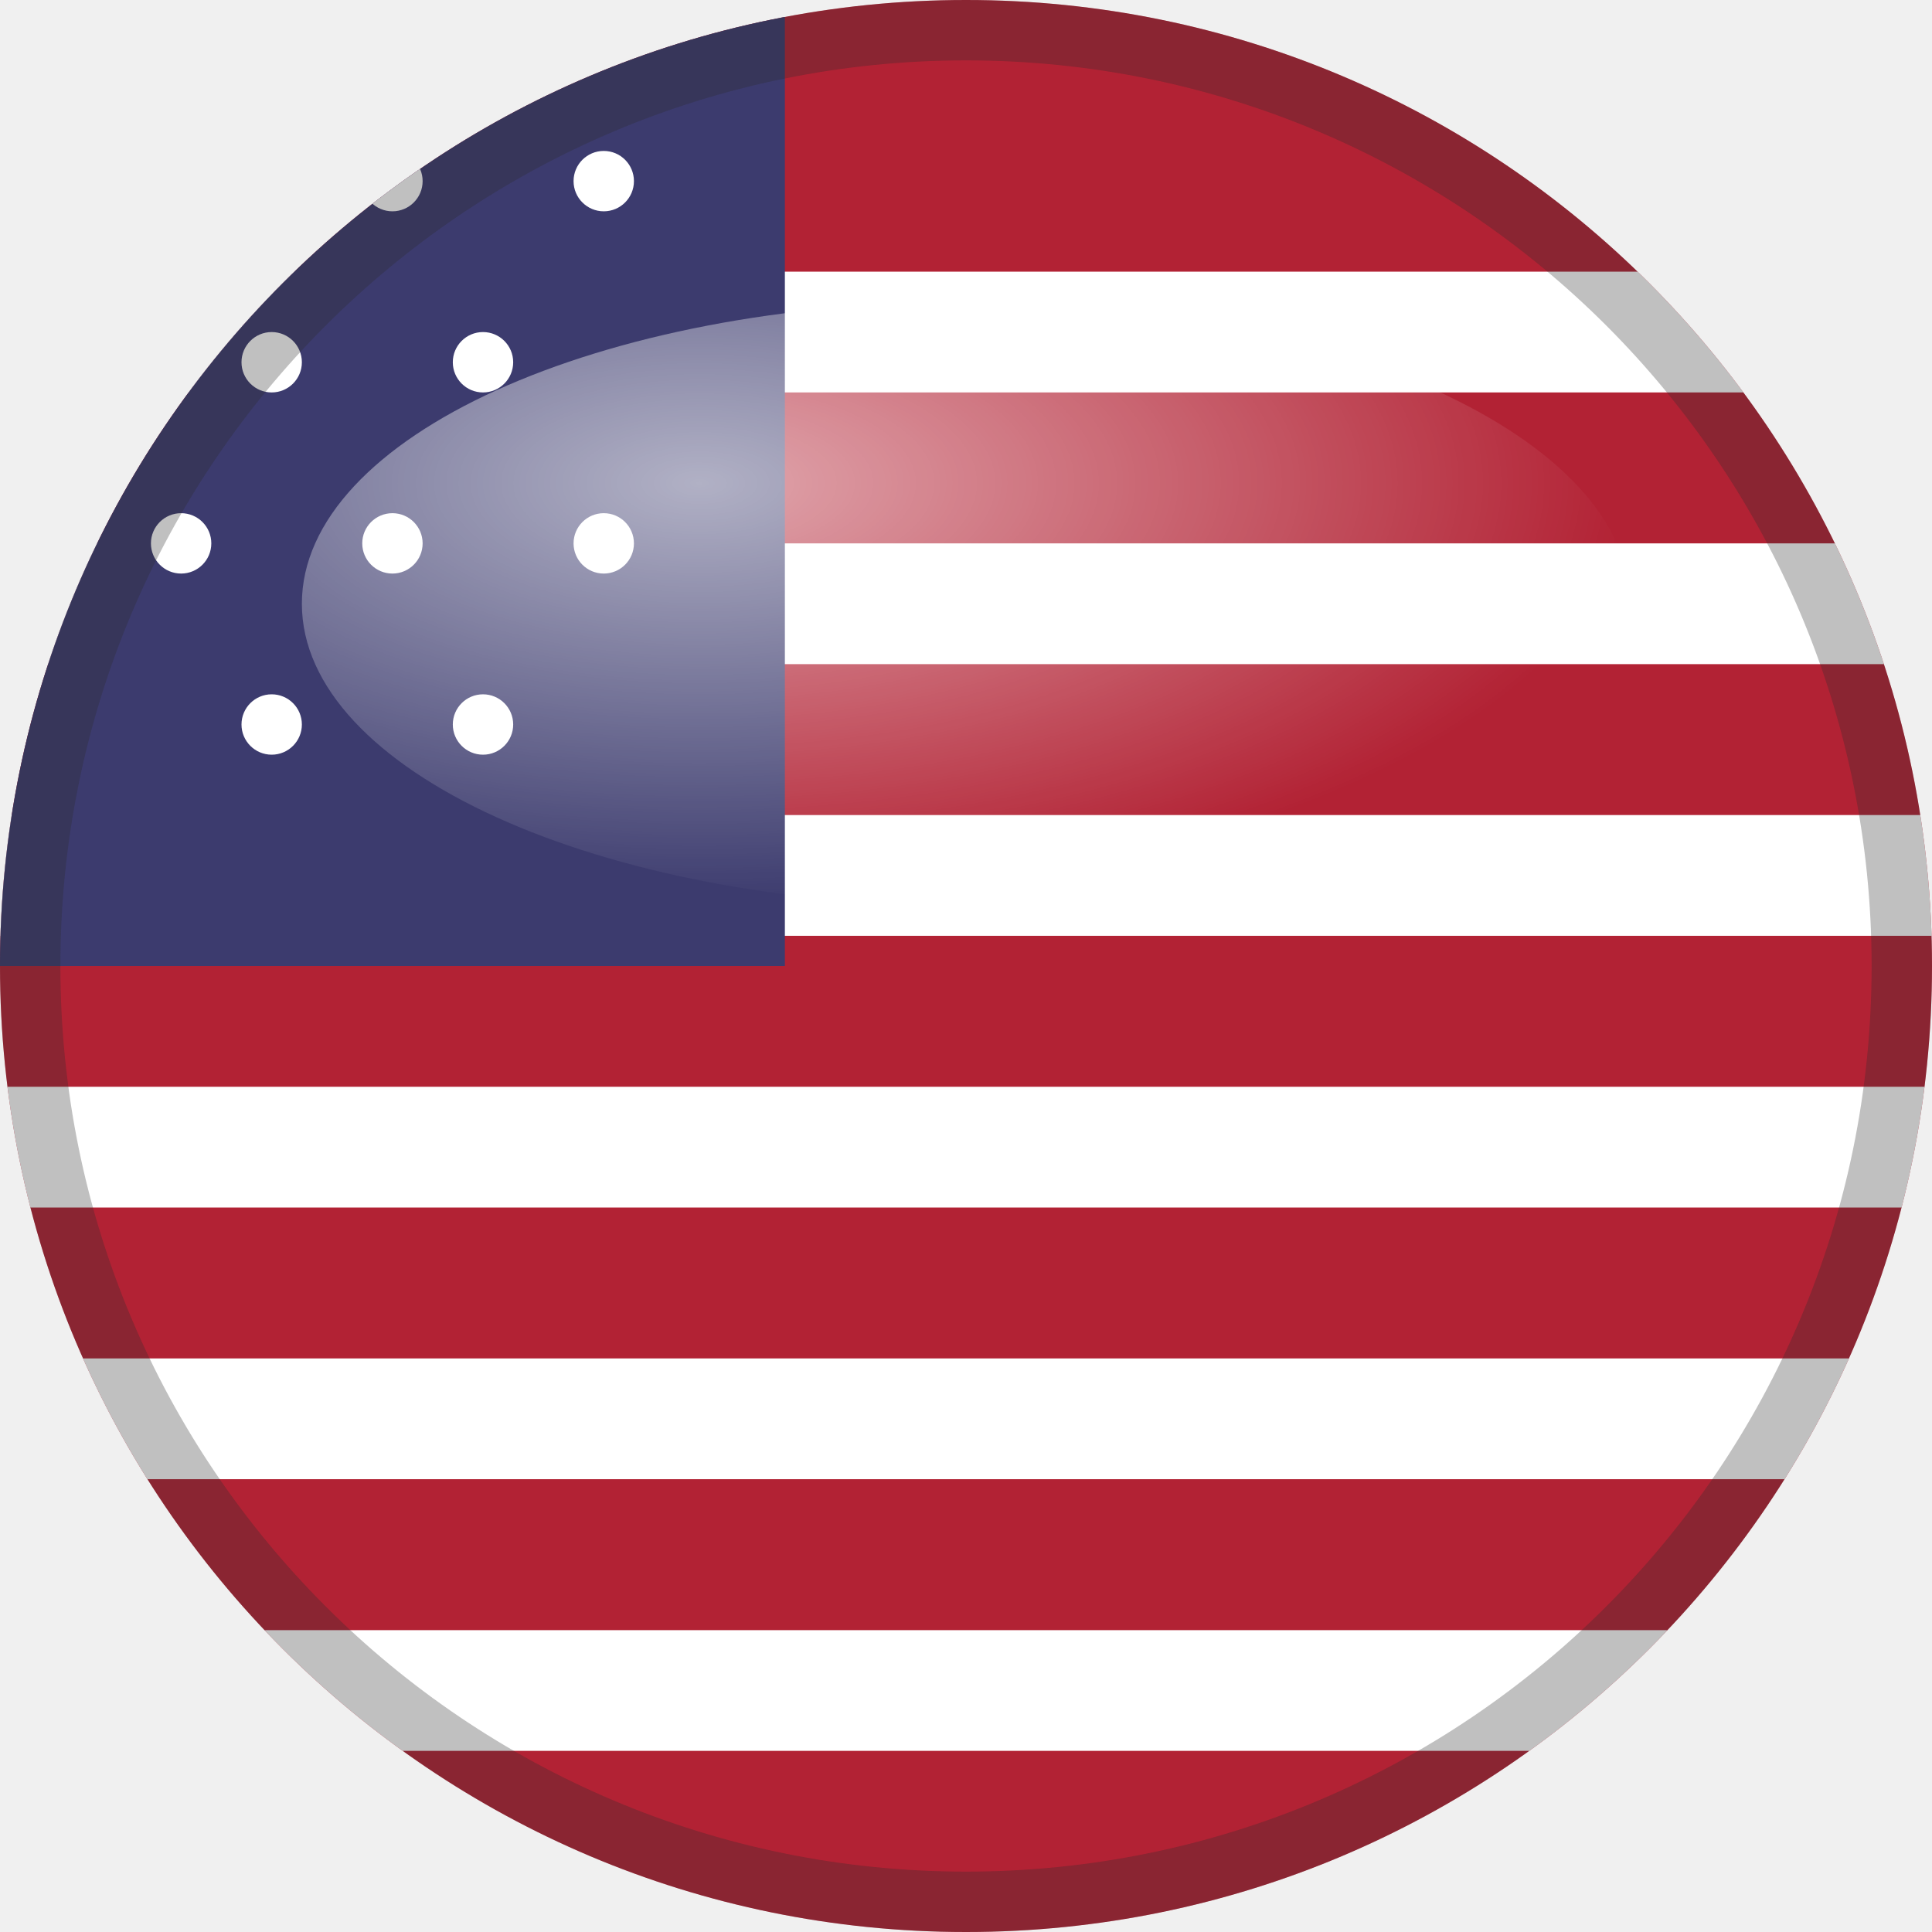
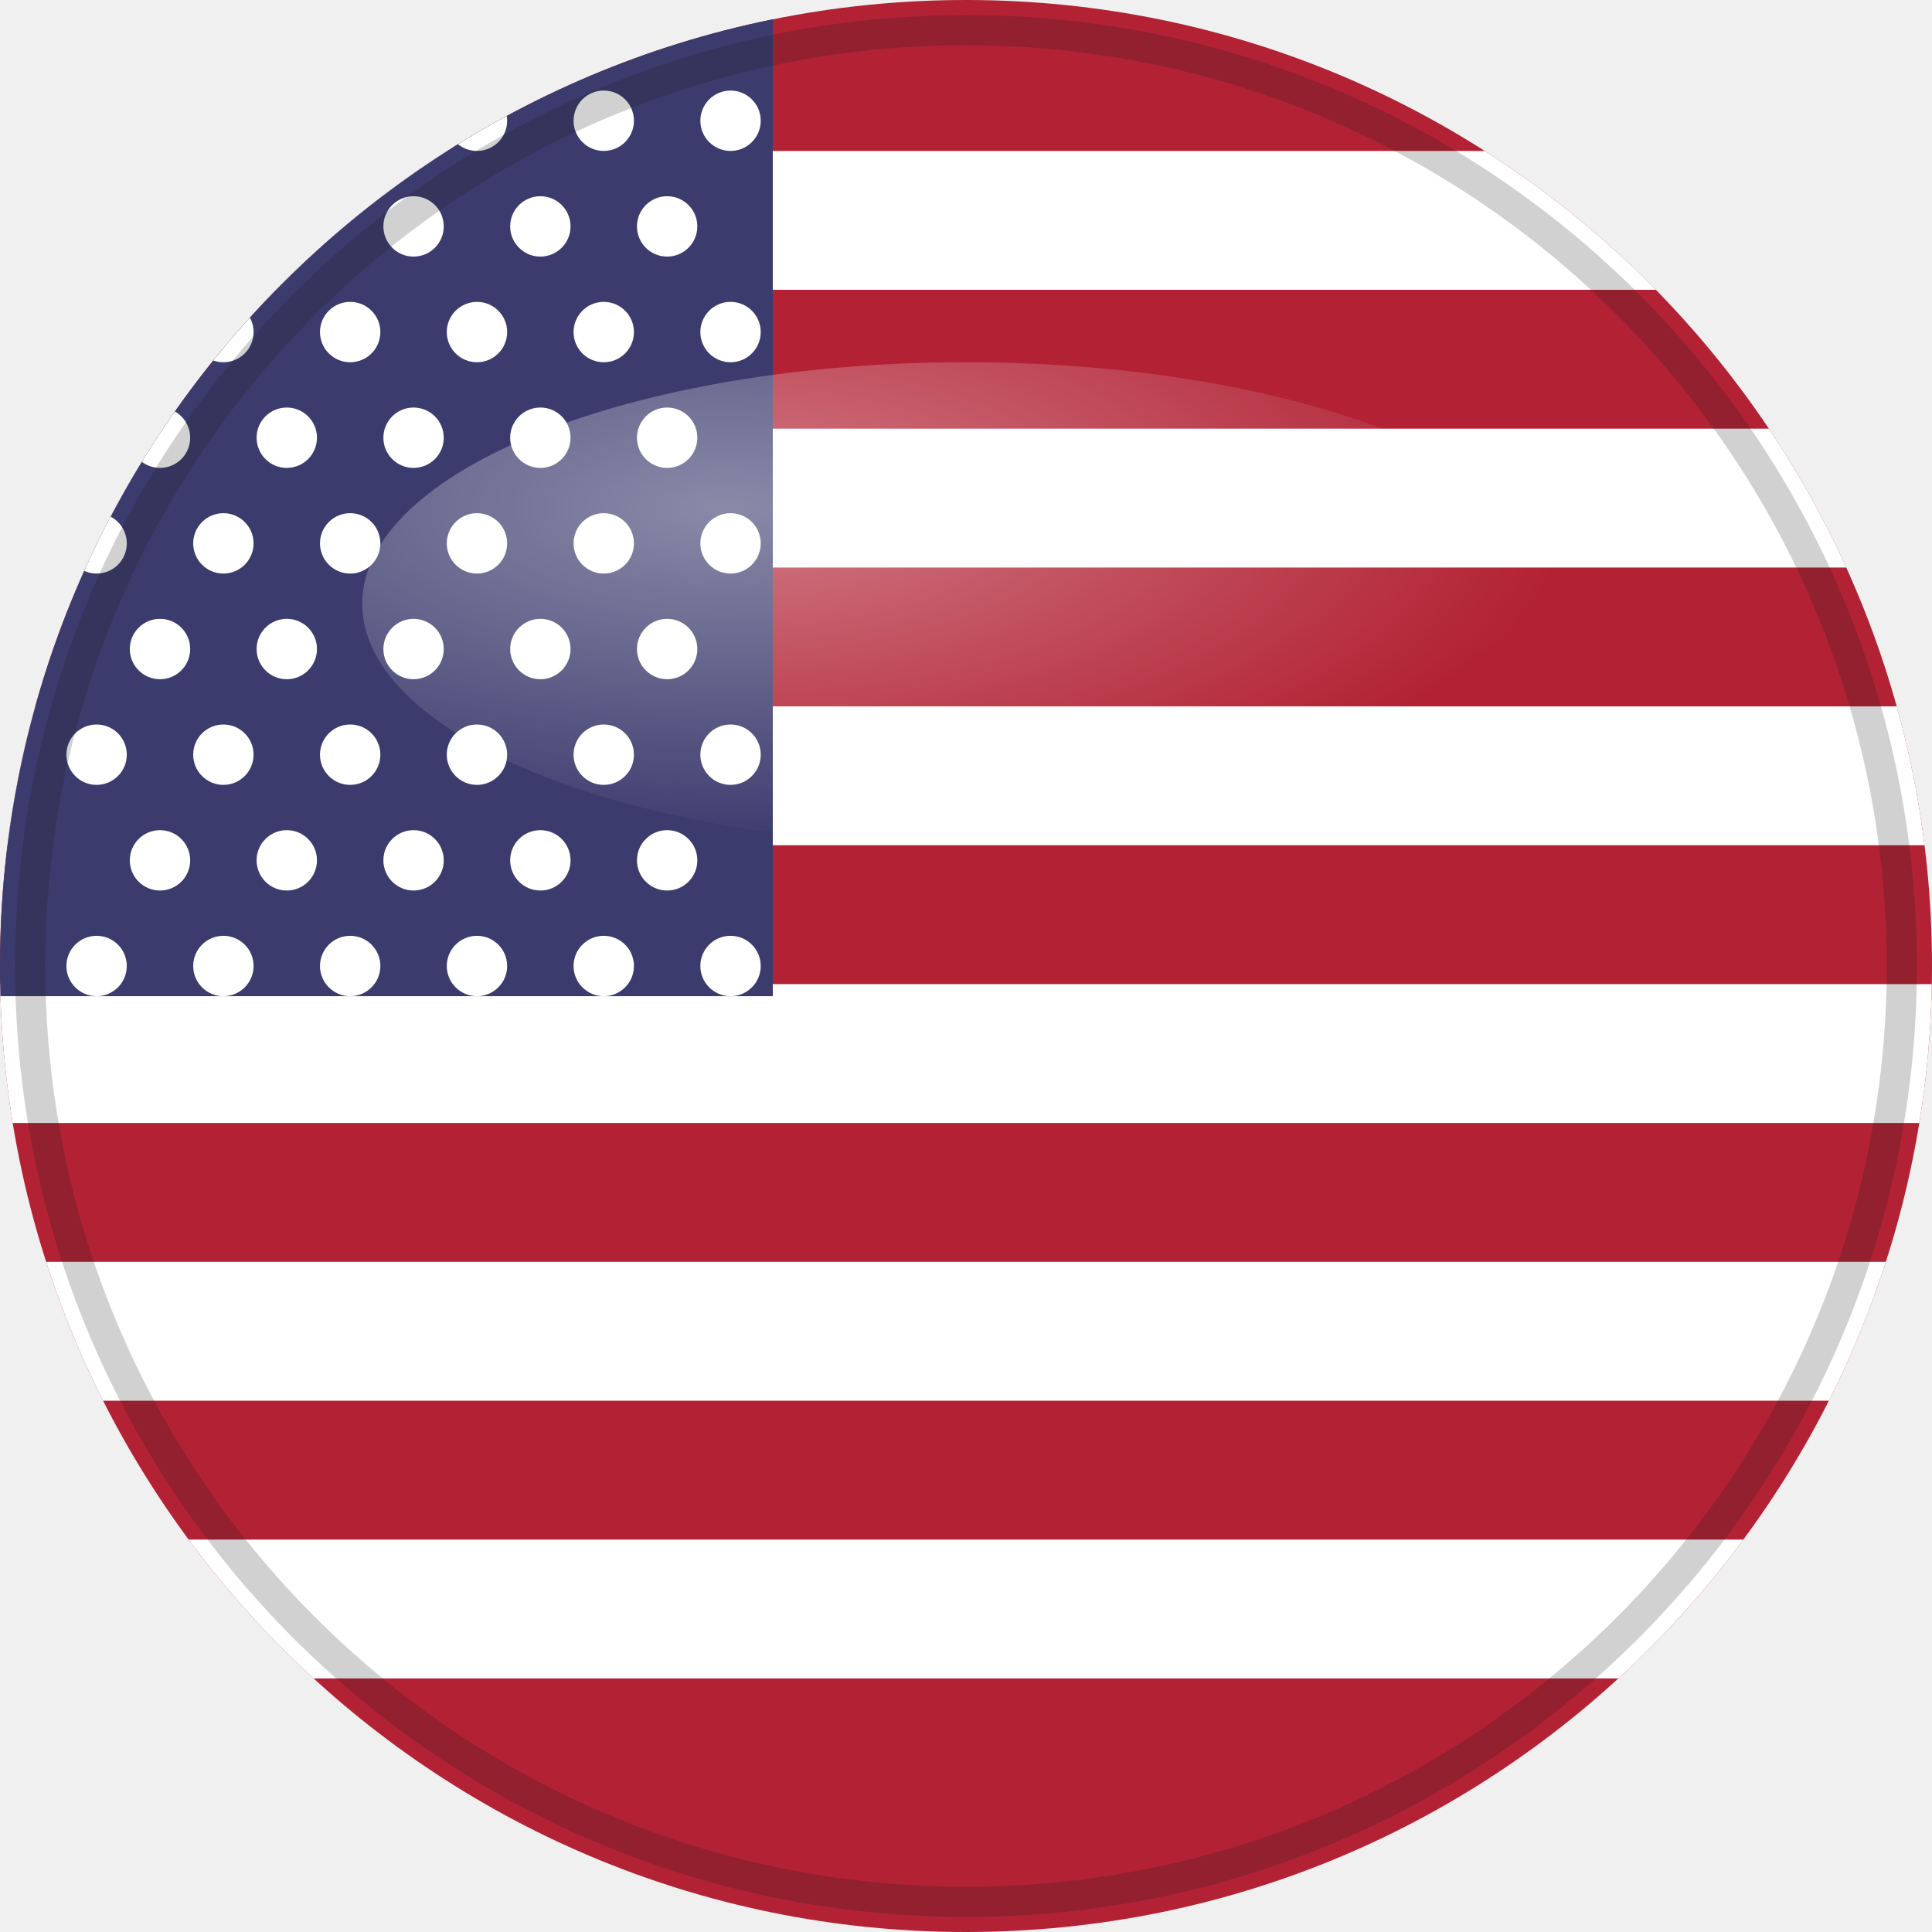
<svg xmlns="http://www.w3.org/2000/svg" width="64" height="64" viewBox="0 0 64 64">
  <defs>
    <clipPath id="circleView">
      <circle cx="32" cy="32" r="32" />
    </clipPath>
    <radialGradient id="glossGradient" cx="0.3" cy="0.3" r="0.7">
-       <stop offset="0%" style="stop-color:white;stop-opacity:0.6" />
+       <stop offset="0%" style="stop-color:white;stop-opacity:0.4" />
      <stop offset="100%" style="stop-color:white;stop-opacity:0" />
    </radialGradient>
  </defs>
  <g clip-path="url(#circleView)">
    <rect width="64" height="64" fill="#B22234" />
-     <rect x="0" y="9" width="64" height="4" fill="white" />
-     <rect x="0" y="18" width="64" height="4" fill="white" />
-     <rect x="0" y="27" width="64" height="4" fill="white" />
-     <rect x="0" y="36" width="64" height="4" fill="white" />
-     <rect x="0" y="45" width="64" height="4" fill="white" />
-     <rect x="0" y="54" width="64" height="4" fill="white" />
-     <rect x="0" y="0" width="26" height="32" fill="#3C3B6E" />
-     <circle cx="6" cy="6" r="1" fill="white" />
-     <circle cx="13" cy="6" r="1" fill="white" />
-     <circle cx="20" cy="6" r="1" fill="white" />
-     <circle cx="9" cy="12" r="1" fill="white" />
-     <circle cx="16" cy="12" r="1" fill="white" />
-     <circle cx="6" cy="18" r="1" fill="white" />
-     <circle cx="13" cy="18" r="1" fill="white" />
+     <rect x="0" y="5" width="64" height="4.6" fill="white" />
+     <rect x="0" y="14.2" width="64" height="4.6" fill="white" />
+     <rect x="0" y="23.4" width="64" height="4.6" fill="white" />
+     <rect x="0" y="32.6" width="64" height="4.6" fill="white" />
+     <rect x="0" y="41.8" width="64" height="4.6" fill="white" />
+     <rect x="0" y="51" width="64" height="4.6" fill="white" />
+     <rect x="0" y="0" width="25.6" height="33" fill="#3C3B6E" />
+     <circle cx="3.2" cy="4" r="1" fill="white" />
+     <circle cx="7.4" cy="4" r="1" fill="white" />
+     <circle cx="11.6" cy="4" r="1" fill="white" />
+     <circle cx="15.8" cy="4" r="1" fill="white" />
+     <circle cx="20" cy="4" r="1" fill="white" />
+     <circle cx="24.2" cy="4" r="1" fill="white" />
+     <circle cx="5.3" cy="7.5" r="1" fill="white" />
+     <circle cx="9.5" cy="7.5" r="1" fill="white" />
+     <circle cx="13.7" cy="7.5" r="1" fill="white" />
+     <circle cx="17.9" cy="7.5" r="1" fill="white" />
+     <circle cx="22.1" cy="7.5" r="1" fill="white" />
+     <circle cx="3.2" cy="11" r="1" fill="white" />
+     <circle cx="7.4" cy="11" r="1" fill="white" />
+     <circle cx="11.6" cy="11" r="1" fill="white" />
+     <circle cx="15.8" cy="11" r="1" fill="white" />
+     <circle cx="20" cy="11" r="1" fill="white" />
+     <circle cx="24.2" cy="11" r="1" fill="white" />
+     <circle cx="5.3" cy="14.5" r="1" fill="white" />
+     <circle cx="9.5" cy="14.5" r="1" fill="white" />
+     <circle cx="13.7" cy="14.5" r="1" fill="white" />
+     <circle cx="17.9" cy="14.5" r="1" fill="white" />
+     <circle cx="22.1" cy="14.5" r="1" fill="white" />
+     <circle cx="3.2" cy="18" r="1" fill="white" />
+     <circle cx="7.4" cy="18" r="1" fill="white" />
+     <circle cx="11.6" cy="18" r="1" fill="white" />
+     <circle cx="15.8" cy="18" r="1" fill="white" />
    <circle cx="20" cy="18" r="1" fill="white" />
-     <circle cx="9" cy="24" r="1" fill="white" />
-     <circle cx="16" cy="24" r="1" fill="white" />
+     <circle cx="24.2" cy="18" r="1" fill="white" />
+     <circle cx="5.3" cy="21.5" r="1" fill="white" />
+     <circle cx="9.5" cy="21.5" r="1" fill="white" />
+     <circle cx="13.7" cy="21.5" r="1" fill="white" />
+     <circle cx="17.9" cy="21.5" r="1" fill="white" />
+     <circle cx="22.1" cy="21.5" r="1" fill="white" />
+     <circle cx="3.2" cy="25" r="1" fill="white" />
+     <circle cx="7.4" cy="25" r="1" fill="white" />
+     <circle cx="11.6" cy="25" r="1" fill="white" />
+     <circle cx="15.8" cy="25" r="1" fill="white" />
+     <circle cx="20" cy="25" r="1" fill="white" />
+     <circle cx="24.2" cy="25" r="1" fill="white" />
+     <circle cx="5.3" cy="28.5" r="1" fill="white" />
+     <circle cx="9.5" cy="28.5" r="1" fill="white" />
+     <circle cx="13.7" cy="28.5" r="1" fill="white" />
+     <circle cx="17.9" cy="28.5" r="1" fill="white" />
+     <circle cx="22.1" cy="28.5" r="1" fill="white" />
+     <circle cx="3.2" cy="32" r="1" fill="white" />
+     <circle cx="7.4" cy="32" r="1" fill="white" />
+     <circle cx="11.6" cy="32" r="1" fill="white" />
+     <circle cx="15.8" cy="32" r="1" fill="white" />
+     <circle cx="20" cy="32" r="1" fill="white" />
+     <circle cx="24.2" cy="32" r="1" fill="white" />
  </g>
-   <ellipse cx="32" cy="20" rx="22" ry="10" fill="url(#glossGradient)" />
-   <circle cx="32" cy="32" r="31" fill="none" stroke="#2a2a2a" stroke-width="2" opacity="0.3" />
+   <ellipse cx="32" cy="20" rx="20" ry="8" fill="url(#glossGradient)" />
+   <circle cx="32" cy="32" r="31" fill="none" stroke="#1a1a1a" stroke-width="1" opacity="0.2" />
</svg>
